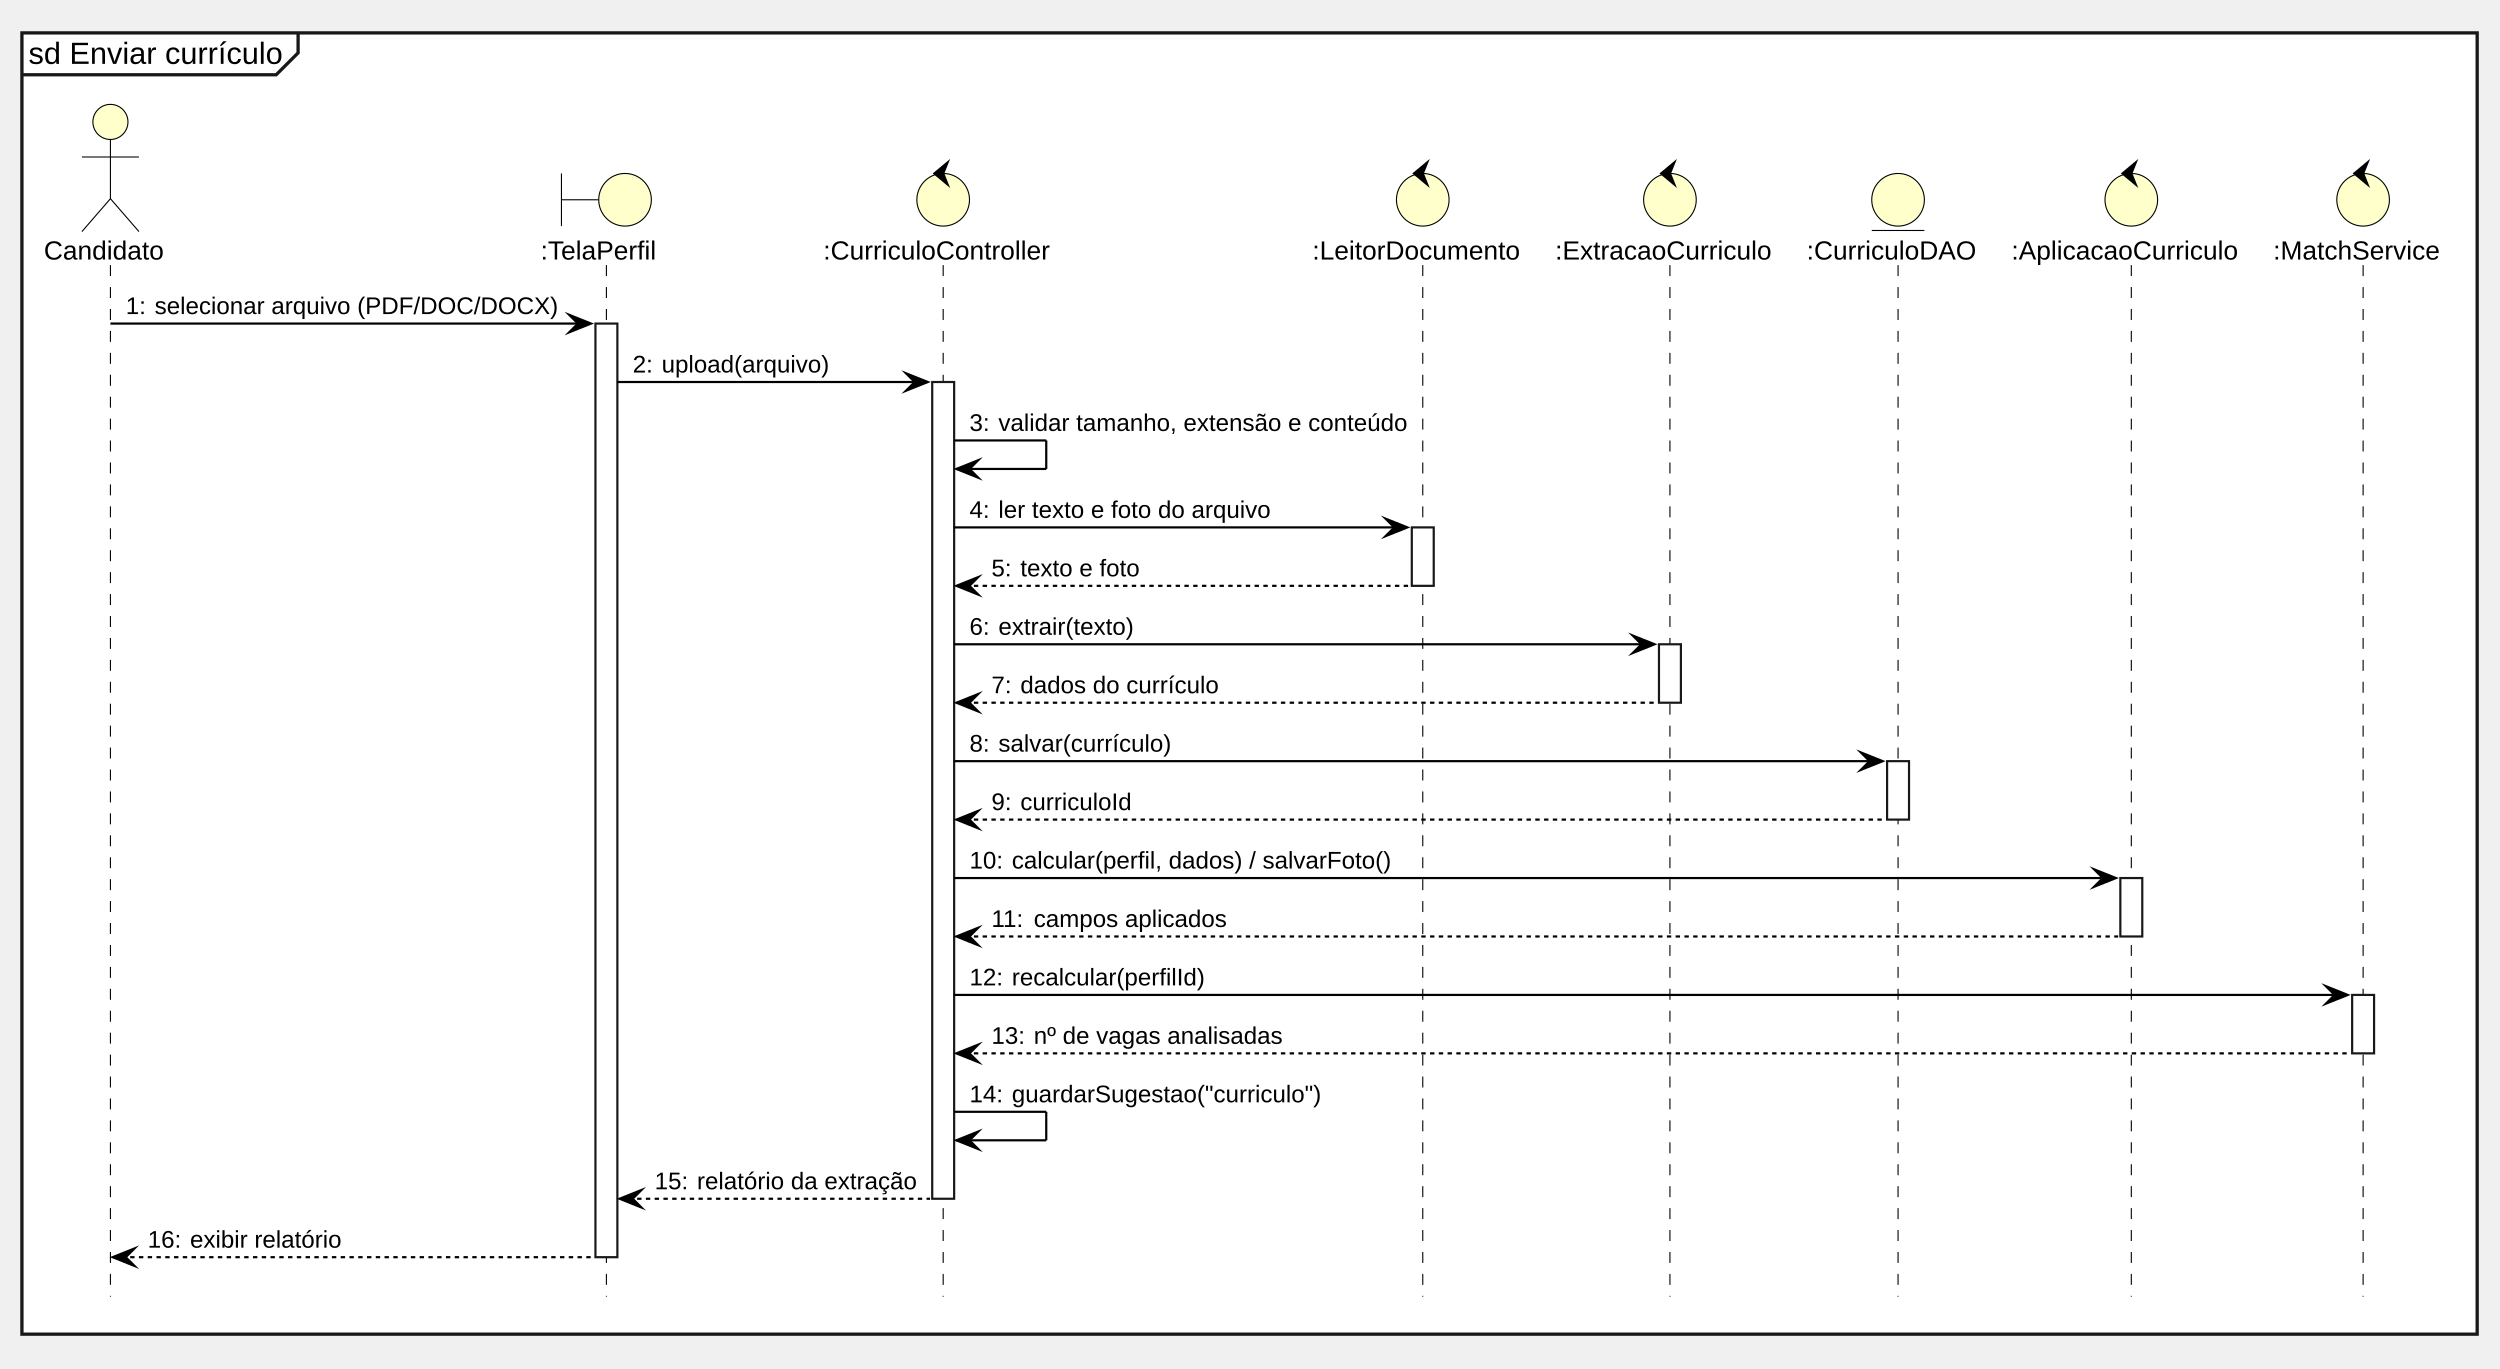
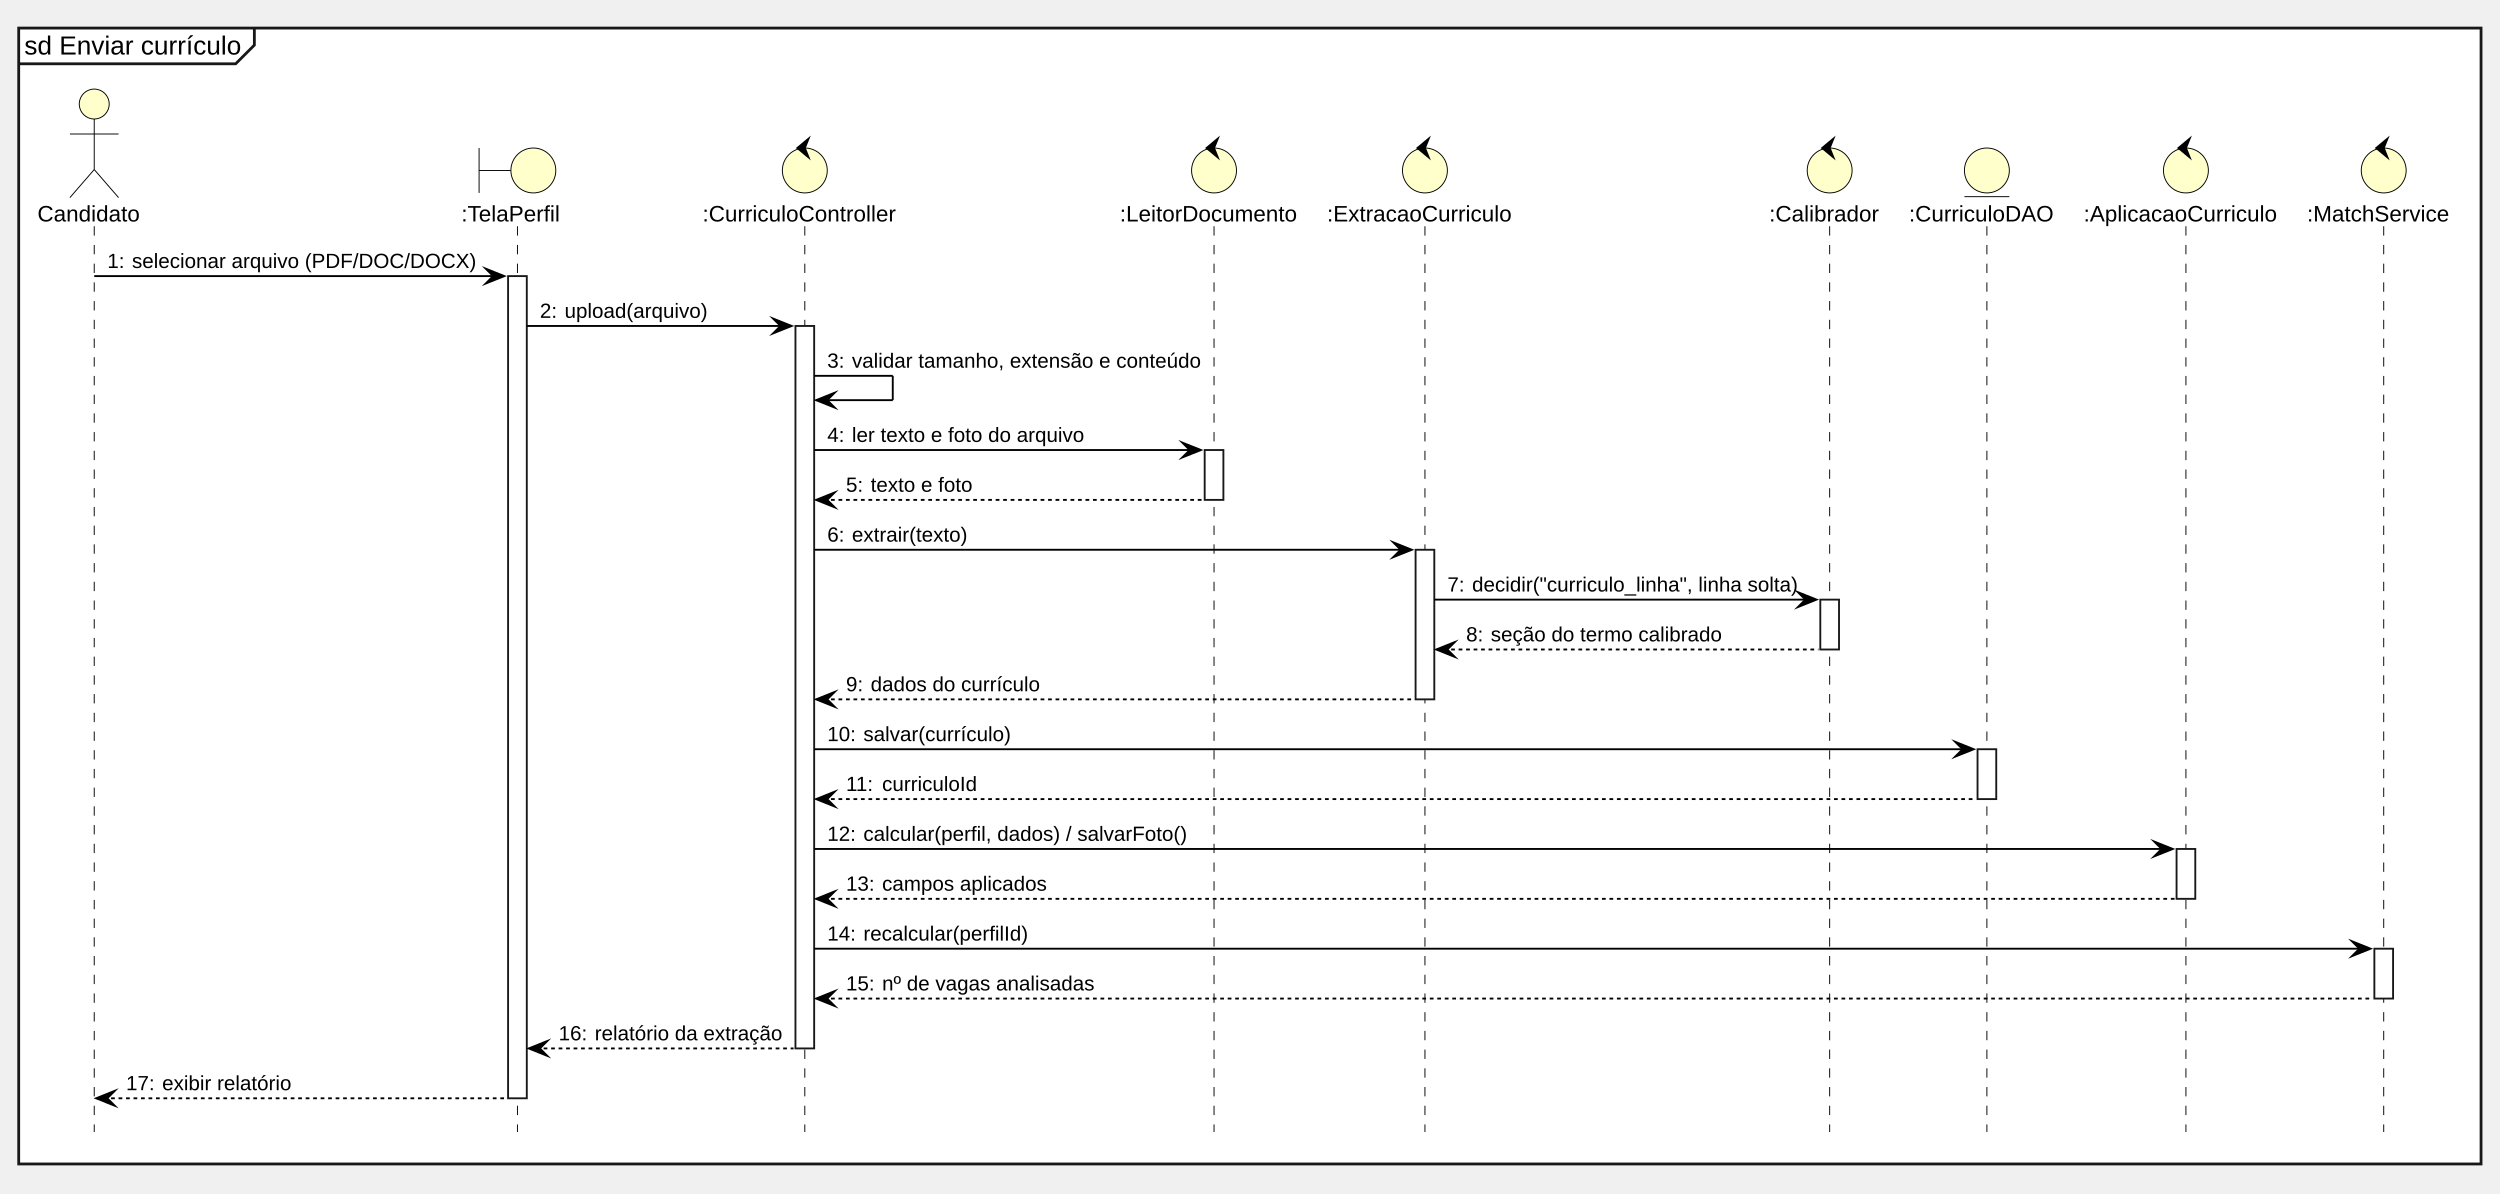
- <svg xmlns="http://www.w3.org/2000/svg" version="1.1" data-diagram-type="SEQUENCE" style="width:1140px;height:624px;background:#FFFFFF;" width="1140px" height="624px" viewBox="0 0 1140 624" zoomAndPan="magnify" preserveAspectRatio="none" contentStyleType="text/css">
+ <svg xmlns="http://www.w3.org/2000/svg" version="1.1" data-diagram-type="SEQUENCE" style="width:1336px;height:638px;background:#FFFFFF;" width="1336px" height="638px" viewBox="0 0 1336 638" zoomAndPan="magnify" preserveAspectRatio="none" contentStyleType="text/css">
  <defs />
  <g font-family="sans-serif" lengthAdjust="spacing">
-     <rect x="10" y="15" width="1119.592" height="593.379" fill="#FFF" style="stroke:#181818;stroke-width:1.5;" />
+     <rect x="10" y="15" width="1315.872" height="607.028" fill="#FFF" style="stroke:#181818;stroke-width:1.5;" />
    <path d="M135.931,15 L135.931,24.099 L125.931,34.099 L10,34.099" style="stroke:#181818;stroke-width:1.5;" fill="none" />
    <text x="13" y="29.132" fill="#000" font-size="14" textLength="115.931" font-family="Arial">sd Enviar currículo</text>
    <g>
-       <rect x="46.854" y="120.897" width="8" height="470.383" fill="#000" fill-opacity="0" />
-       <line x1="50.354" y1="120.897" x2="50.354" y2="591.28" style="stroke:#000;stroke-width:0.5;stroke-dasharray:5,5;" />
+       <rect x="46.854" y="120.897" width="8" height="484.032" fill="#000" fill-opacity="0" />
+       <line x1="50.354" y1="120.897" x2="50.354" y2="604.929" style="stroke:#000;stroke-width:0.5;stroke-dasharray:5,5;" />
    </g>
    <g>
-       <rect x="273.021" y="120.897" width="8" height="470.383" fill="#000" fill-opacity="0" />
-       <line x1="276.521" y1="120.897" x2="276.521" y2="591.28" style="stroke:#000;stroke-width:0.5;stroke-dasharray:5,5;" />
+       <rect x="273.021" y="120.897" width="8" height="484.032" fill="#000" fill-opacity="0" />
+       <line x1="276.521" y1="120.897" x2="276.521" y2="604.929" style="stroke:#000;stroke-width:0.5;stroke-dasharray:5,5;" />
    </g>
    <g>
-       <rect x="271.521" y="147.546" width="10" height="425.734" fill="#FFF" style="stroke:#181818;stroke-width:1;" />
+       <rect x="271.521" y="147.546" width="10" height="439.383" fill="#FFF" style="stroke:#181818;stroke-width:1;" />
    </g>
    <g>
-       <rect x="426.59" y="120.897" width="8" height="470.383" fill="#000" fill-opacity="0" />
-       <line x1="430.09" y1="120.897" x2="430.09" y2="591.28" style="stroke:#000;stroke-width:0.5;stroke-dasharray:5,5;" />
+       <rect x="426.59" y="120.897" width="8" height="484.032" fill="#000" fill-opacity="0" />
+       <line x1="430.09" y1="120.897" x2="430.09" y2="604.929" style="stroke:#000;stroke-width:0.5;stroke-dasharray:5,5;" />
    </g>
    <g>
-       <rect x="425.09" y="174.195" width="10" height="372.436" fill="#FFF" style="stroke:#181818;stroke-width:1;" />
+       <rect x="425.09" y="174.195" width="10" height="386.085" fill="#FFF" style="stroke:#181818;stroke-width:1;" />
    </g>
    <g>
-       <rect x="645.281" y="120.897" width="8" height="470.383" fill="#000" fill-opacity="0" />
-       <line x1="648.781" y1="120.897" x2="648.781" y2="591.28" style="stroke:#000;stroke-width:0.5;stroke-dasharray:5,5;" />
+       <rect x="645.281" y="120.897" width="8" height="484.032" fill="#000" fill-opacity="0" />
+       <line x1="648.781" y1="120.897" x2="648.781" y2="604.929" style="stroke:#000;stroke-width:0.5;stroke-dasharray:5,5;" />
    </g>
    <g>
      <rect x="643.781" y="240.493" width="10" height="26.649" fill="#FFF" style="stroke:#181818;stroke-width:1;" />
    </g>
    <g>
-       <rect x="757.99" y="120.897" width="8" height="470.383" fill="#000" fill-opacity="0" />
-       <line x1="761.49" y1="120.897" x2="761.49" y2="591.28" style="stroke:#000;stroke-width:0.5;stroke-dasharray:5,5;" />
+       <rect x="757.99" y="120.897" width="8" height="484.032" fill="#000" fill-opacity="0" />
+       <line x1="761.49" y1="120.897" x2="761.49" y2="604.929" style="stroke:#000;stroke-width:0.5;stroke-dasharray:5,5;" />
    </g>
    <g>
-       <rect x="756.49" y="293.791" width="10" height="26.649" fill="#FFF" style="stroke:#181818;stroke-width:1;" />
+       <rect x="756.49" y="293.791" width="10" height="79.947" fill="#FFF" style="stroke:#181818;stroke-width:1;" />
    </g>
    <g>
-       <rect x="862.015" y="120.897" width="8" height="470.383" fill="#000" fill-opacity="0" />
-       <line x1="865.515" y1="120.897" x2="865.515" y2="591.28" style="stroke:#000;stroke-width:0.5;stroke-dasharray:5,5;" />
+       <rect x="974.273" y="120.897" width="8" height="484.032" fill="#000" fill-opacity="0" />
+       <line x1="977.773" y1="120.897" x2="977.773" y2="604.929" style="stroke:#000;stroke-width:0.5;stroke-dasharray:5,5;" />
    </g>
    <g>
-       <rect x="860.515" y="347.089" width="10" height="26.649" fill="#FFF" style="stroke:#181818;stroke-width:1;" />
+       <rect x="972.773" y="320.44" width="10" height="26.649" fill="#FFF" style="stroke:#181818;stroke-width:1;" />
    </g>
    <g>
-       <rect x="968.378" y="120.897" width="8" height="470.383" fill="#000" fill-opacity="0" />
-       <line x1="971.878" y1="120.897" x2="971.878" y2="591.28" style="stroke:#000;stroke-width:0.5;stroke-dasharray:5,5;" />
+       <rect x="1058.294" y="120.897" width="8" height="484.032" fill="#000" fill-opacity="0" />
+       <line x1="1061.794" y1="120.897" x2="1061.794" y2="604.929" style="stroke:#000;stroke-width:0.5;stroke-dasharray:5,5;" />
    </g>
    <g>
-       <rect x="966.878" y="400.387" width="10" height="26.649" fill="#FFF" style="stroke:#181818;stroke-width:1;" />
+       <rect x="1056.794" y="400.387" width="10" height="26.649" fill="#FFF" style="stroke:#181818;stroke-width:1;" />
    </g>
    <g>
-       <rect x="1074.08" y="120.897" width="8" height="470.383" fill="#000" fill-opacity="0" />
-       <line x1="1077.58" y1="120.897" x2="1077.58" y2="591.28" style="stroke:#000;stroke-width:0.5;stroke-dasharray:5,5;" />
+       <rect x="1164.658" y="120.897" width="8" height="484.032" fill="#000" fill-opacity="0" />
+       <line x1="1168.158" y1="120.897" x2="1168.158" y2="604.929" style="stroke:#000;stroke-width:0.5;stroke-dasharray:5,5;" />
    </g>
    <g>
-       <rect x="1072.58" y="453.685" width="10" height="26.649" fill="#FFF" style="stroke:#181818;stroke-width:1;" />
+       <rect x="1163.158" y="453.685" width="10" height="26.649" fill="#FFF" style="stroke:#181818;stroke-width:1;" />
+     </g>
+     <g>
+       <rect x="1270.359" y="120.897" width="8" height="484.032" fill="#000" fill-opacity="0" />
+       <line x1="1273.859" y1="120.897" x2="1273.859" y2="604.929" style="stroke:#000;stroke-width:0.5;stroke-dasharray:5,5;" />
+     </g>
+     <g>
+       <rect x="1268.859" y="506.982" width="10" height="26.649" fill="#FFF" style="stroke:#181818;stroke-width:1;" />
    </g>
    <text x="20" y="118.354" fill="#000" font-size="12" textLength="54.709" font-family="Arial">Candidato</text>
    <ellipse cx="50.354" cy="55.599" rx="8" ry="8" fill="#FFC" style="stroke:#000;stroke-width:0.5;" />
    <path d="M50.354,63.599 L50.354,90.599 M37.354,71.599 L63.354,71.599 M50.354,90.599 L37.354,105.599 M50.354,90.599 L63.354,105.599" style="stroke:#000;stroke-width:0.5;" fill="none" />
    <text x="246.512" y="118.354" fill="#000" font-size="12" textLength="54.018" font-family="Arial">:TelaPerfil</text>
    <path d="M256.021,79.099 L256.021,103.099 M256.021,91.099 L273.021,91.099" style="stroke:#000;stroke-width:0.5;" fill="none" />
    <ellipse cx="285.021" cy="91.099" rx="12" ry="12" fill="#FFC" style="stroke:#000;stroke-width:0.5;" />
    <text x="375.408" y="118.354" fill="#000" font-size="12" textLength="103.365" font-family="Arial">:CurriculoController</text>
    <ellipse cx="430.09" cy="91.099" rx="12" ry="12" fill="#FFC" style="stroke:#000;stroke-width:0.5;" />
    <polygon points="426.09,79.099,432.09,74.099,430.09,79.099,432.09,84.099,426.09,79.099" fill="#000" style="stroke:#000;stroke-width:1;stroke-linejoin:miter;stroke-miterlimit:10;" />
    <text x="598.422" y="118.354" fill="#000" font-size="12" textLength="94.717" font-family="Arial">:LeitorDocumento</text>
    <ellipse cx="648.781" cy="91.099" rx="12" ry="12" fill="#FFC" style="stroke:#000;stroke-width:0.5;" />
    <polygon points="644.781,79.099,650.781,74.099,648.781,79.099,650.781,84.099,644.781,79.099" fill="#000" style="stroke:#000;stroke-width:1;stroke-linejoin:miter;stroke-miterlimit:10;" />
    <text x="709.139" y="118.354" fill="#000" font-size="12" textLength="98.701" font-family="Arial">:ExtracaoCurriculo</text>
    <ellipse cx="761.49" cy="91.099" rx="12" ry="12" fill="#FFC" style="stroke:#000;stroke-width:0.5;" />
    <polygon points="757.49,79.099,763.49,74.099,761.49,79.099,763.49,84.099,757.49,79.099" fill="#000" style="stroke:#000;stroke-width:1;stroke-linejoin:miter;stroke-miterlimit:10;" />
-     <text x="823.84" y="118.354" fill="#000" font-size="12" textLength="77.35" font-family="Arial">:CurriculoDAO</text>
-     <ellipse cx="865.515" cy="91.099" rx="12" ry="12" fill="#FFC" style="stroke:#000;stroke-width:0.5;" />
-     <line x1="853.515" y1="105.099" x2="877.515" y2="105.099" style="stroke:#000;stroke-width:0.5;" />
-     <text x="917.19" y="118.354" fill="#000" font-size="12" textLength="103.377" font-family="Arial">:AplicacaoCurriculo</text>
-     <ellipse cx="971.878" cy="91.099" rx="12" ry="12" fill="#FFC" style="stroke:#000;stroke-width:0.5;" />
-     <polygon points="967.878,79.099,973.878,74.099,971.878,79.099,973.878,84.099,967.878,79.099" fill="#000" style="stroke:#000;stroke-width:1;stroke-linejoin:miter;stroke-miterlimit:10;" />
-     <text x="1036.567" y="118.354" fill="#000" font-size="12" textLength="76.025" font-family="Arial">:MatchService</text>
-     <ellipse cx="1077.58" cy="91.099" rx="12" ry="12" fill="#FFC" style="stroke:#000;stroke-width:0.5;" />
-     <polygon points="1073.58,79.099,1079.58,74.099,1077.58,79.099,1079.58,84.099,1073.58,79.099" fill="#000" style="stroke:#000;stroke-width:1;stroke-linejoin:miter;stroke-miterlimit:10;" />
+     <text x="945.426" y="118.354" fill="#000" font-size="12" textLength="58.693" font-family="Arial">:Calibrador</text>
+     <ellipse cx="977.773" cy="91.099" rx="12" ry="12" fill="#FFC" style="stroke:#000;stroke-width:0.5;" />
+     <polygon points="973.773,79.099,979.773,74.099,977.773,79.099,979.773,84.099,973.773,79.099" fill="#000" style="stroke:#000;stroke-width:1;stroke-linejoin:miter;stroke-miterlimit:10;" />
+     <text x="1020.12" y="118.354" fill="#000" font-size="12" textLength="77.35" font-family="Arial">:CurriculoDAO</text>
+     <ellipse cx="1061.794" cy="91.099" rx="12" ry="12" fill="#FFC" style="stroke:#000;stroke-width:0.5;" />
+     <line x1="1049.794" y1="105.099" x2="1073.794" y2="105.099" style="stroke:#000;stroke-width:0.5;" />
+     <text x="1113.469" y="118.354" fill="#000" font-size="12" textLength="103.377" font-family="Arial">:AplicacaoCurriculo</text>
+     <ellipse cx="1168.158" cy="91.099" rx="12" ry="12" fill="#FFC" style="stroke:#000;stroke-width:0.5;" />
+     <polygon points="1164.158,79.099,1170.158,74.099,1168.158,79.099,1170.158,84.099,1164.158,79.099" fill="#000" style="stroke:#000;stroke-width:1;stroke-linejoin:miter;stroke-miterlimit:10;" />
+     <text x="1232.846" y="118.354" fill="#000" font-size="12" textLength="76.025" font-family="Arial">:MatchService</text>
+     <ellipse cx="1273.859" cy="91.099" rx="12" ry="12" fill="#FFC" style="stroke:#000;stroke-width:0.5;" />
+     <polygon points="1269.859,79.099,1275.859,74.099,1273.859,79.099,1275.859,84.099,1269.859,79.099" fill="#000" style="stroke:#000;stroke-width:1;stroke-linejoin:miter;stroke-miterlimit:10;" />
    <polygon points="259.521,143.546,269.521,147.546,259.521,151.546,263.521,147.546" fill="#000" style="stroke:#000;stroke-width:1;stroke-linejoin:miter;stroke-miterlimit:10;" />
    <line x1="50.354" y1="147.546" x2="265.521" y2="147.546" style="stroke:#000;stroke-width:1;" />
    <text x="57.354" y="143.215" fill="#000" font-size="11" textLength="9.174" font-family="Arial">1:</text>
    <text x="70.528" y="143.215" fill="#000" font-size="11" textLength="183.992" font-family="Arial">selecionar arquivo (PDF/DOC/DOCX)</text>
    <polygon points="413.09,170.195,423.09,174.195,413.09,178.195,417.09,174.195" fill="#000" style="stroke:#000;stroke-width:1;stroke-linejoin:miter;stroke-miterlimit:10;" />
    <line x1="281.521" y1="174.195" x2="419.09" y2="174.195" style="stroke:#000;stroke-width:1;" />
    <text x="288.521" y="169.864" fill="#000" font-size="11" textLength="9.174" font-family="Arial">2:</text>
    <text x="301.694" y="169.864" fill="#000" font-size="11" textLength="76.436" font-family="Arial">upload(arquivo)</text>
    <line x1="435.09" y1="200.844" x2="477.09" y2="200.844" style="stroke:#000;stroke-width:1;" />
    <line x1="477.09" y1="200.844" x2="477.09" y2="213.844" style="stroke:#000;stroke-width:1;" />
    <line x1="436.09" y1="213.844" x2="477.09" y2="213.844" style="stroke:#000;stroke-width:1;" />
    <polygon points="446.09,209.844,436.09,213.844,446.09,217.844,442.09,213.844" fill="#000" style="stroke:#000;stroke-width:1;stroke-linejoin:miter;stroke-miterlimit:10;" />
    <text x="442.09" y="196.513" fill="#000" font-size="11" textLength="9.174" font-family="Arial">3:</text>
    <text x="455.264" y="196.513" fill="#000" font-size="11" textLength="186.517" font-family="Arial">validar tamanho, extensão e conteúdo</text>
    <polygon points="631.781,236.493,641.781,240.493,631.781,244.493,635.781,240.493" fill="#000" style="stroke:#000;stroke-width:1;stroke-linejoin:miter;stroke-miterlimit:10;" />
    <line x1="435.09" y1="240.493" x2="637.781" y2="240.493" style="stroke:#000;stroke-width:1;" />
    <text x="442.09" y="236.162" fill="#000" font-size="11" textLength="9.174" font-family="Arial">4:</text>
    <text x="455.264" y="236.162" fill="#000" font-size="11" textLength="124.131" font-family="Arial">ler texto e foto do arquivo</text>
    <polygon points="446.09,263.142,436.09,267.142,446.09,271.142,442.09,267.142" fill="#000" style="stroke:#000;stroke-width:1;stroke-linejoin:miter;stroke-miterlimit:10;" />
    <line x1="440.09" y1="267.142" x2="642.781" y2="267.142" style="stroke:#000;stroke-width:1;stroke-dasharray:2,2;" />
    <text x="452.09" y="262.811" fill="#000" font-size="11" textLength="9.174" font-family="Arial">5:</text>
    <text x="465.264" y="262.811" fill="#000" font-size="11" textLength="54.425" font-family="Arial">texto e foto</text>
    <polygon points="744.49,289.791,754.49,293.791,744.49,297.791,748.49,293.791" fill="#000" style="stroke:#000;stroke-width:1;stroke-linejoin:miter;stroke-miterlimit:10;" />
    <line x1="435.09" y1="293.791" x2="750.49" y2="293.791" style="stroke:#000;stroke-width:1;" />
    <text x="442.09" y="289.46" fill="#000" font-size="11" textLength="9.174" font-family="Arial">6:</text>
    <text x="455.264" y="289.46" fill="#000" font-size="11" textLength="61.735" font-family="Arial">extrair(texto)</text>
-     <polygon points="446.09,316.44,436.09,320.44,446.09,324.44,442.09,320.44" fill="#000" style="stroke:#000;stroke-width:1;stroke-linejoin:miter;stroke-miterlimit:10;" />
-     <line x1="440.09" y1="320.44" x2="755.49" y2="320.44" style="stroke:#000;stroke-width:1;stroke-dasharray:2,2;" />
-     <text x="452.09" y="316.109" fill="#000" font-size="11" textLength="9.174" font-family="Arial">7:</text>
-     <text x="465.264" y="316.109" fill="#000" font-size="11" textLength="90.498" font-family="Arial">dados do currículo</text>
-     <polygon points="848.515,343.089,858.515,347.089,848.515,351.089,852.515,347.089" fill="#000" style="stroke:#000;stroke-width:1;stroke-linejoin:miter;stroke-miterlimit:10;" />
-     <line x1="435.09" y1="347.089" x2="854.515" y2="347.089" style="stroke:#000;stroke-width:1;" />
-     <text x="442.09" y="342.758" fill="#000" font-size="11" textLength="9.174" font-family="Arial">8:</text>
-     <text x="455.264" y="342.758" fill="#000" font-size="11" textLength="78.848" font-family="Arial">salvar(currículo)</text>
+     <polygon points="960.773,316.44,970.773,320.44,960.773,324.44,964.773,320.44" fill="#000" style="stroke:#000;stroke-width:1;stroke-linejoin:miter;stroke-miterlimit:10;" />
+     <line x1="766.49" y1="320.44" x2="966.773" y2="320.44" style="stroke:#000;stroke-width:1;" />
+     <text x="773.49" y="316.109" fill="#000" font-size="11" textLength="9.174" font-family="Arial">7:</text>
+     <text x="786.664" y="316.109" fill="#000" font-size="11" textLength="174.109" font-family="Arial">decidir("curriculo_linha", linha solta)</text>
+     <polygon points="777.49,343.089,767.49,347.089,777.49,351.089,773.49,347.089" fill="#000" style="stroke:#000;stroke-width:1;stroke-linejoin:miter;stroke-miterlimit:10;" />
+     <line x1="771.49" y1="347.089" x2="971.773" y2="347.089" style="stroke:#000;stroke-width:1;stroke-dasharray:2,2;" />
+     <text x="783.49" y="342.758" fill="#000" font-size="11" textLength="9.174" font-family="Arial">8:</text>
+     <text x="796.664" y="342.758" fill="#000" font-size="11" textLength="123.514" font-family="Arial">seção do termo calibrado</text>
    <polygon points="446.09,369.738,436.09,373.738,446.09,377.738,442.09,373.738" fill="#000" style="stroke:#000;stroke-width:1;stroke-linejoin:miter;stroke-miterlimit:10;" />
-     <line x1="440.09" y1="373.738" x2="859.515" y2="373.738" style="stroke:#000;stroke-width:1;stroke-dasharray:2,2;" />
+     <line x1="440.09" y1="373.738" x2="755.49" y2="373.738" style="stroke:#000;stroke-width:1;stroke-dasharray:2,2;" />
    <text x="452.09" y="369.407" fill="#000" font-size="11" textLength="9.174" font-family="Arial">9:</text>
-     <text x="465.264" y="369.407" fill="#000" font-size="11" textLength="50.741" font-family="Arial">curriculoId</text>
-     <polygon points="954.878,396.387,964.878,400.387,954.878,404.387,958.878,400.387" fill="#000" style="stroke:#000;stroke-width:1;stroke-linejoin:miter;stroke-miterlimit:10;" />
-     <line x1="435.09" y1="400.387" x2="960.878" y2="400.387" style="stroke:#000;stroke-width:1;" />
+     <text x="465.264" y="369.407" fill="#000" font-size="11" textLength="90.498" font-family="Arial">dados do currículo</text>
+     <polygon points="1044.794,396.387,1054.794,400.387,1044.794,404.387,1048.794,400.387" fill="#000" style="stroke:#000;stroke-width:1;stroke-linejoin:miter;stroke-miterlimit:10;" />
+     <line x1="435.09" y1="400.387" x2="1050.794" y2="400.387" style="stroke:#000;stroke-width:1;" />
    <text x="442.09" y="396.056" fill="#000" font-size="11" textLength="15.292" font-family="Arial">10:</text>
-     <text x="461.382" y="396.056" fill="#000" font-size="11" textLength="173.003" font-family="Arial">calcular(perfil, dados) / salvarFoto()</text>
+     <text x="461.382" y="396.056" fill="#000" font-size="11" textLength="78.848" font-family="Arial">salvar(currículo)</text>
    <polygon points="446.09,423.036,436.09,427.036,446.09,431.036,442.09,427.036" fill="#000" style="stroke:#000;stroke-width:1;stroke-linejoin:miter;stroke-miterlimit:10;" />
-     <line x1="440.09" y1="427.036" x2="965.878" y2="427.036" style="stroke:#000;stroke-width:1;stroke-dasharray:2,2;" />
+     <line x1="440.09" y1="427.036" x2="1055.794" y2="427.036" style="stroke:#000;stroke-width:1;stroke-dasharray:2,2;" />
    <text x="452.09" y="422.705" fill="#000" font-size="11" textLength="15.292" font-family="Arial">11:</text>
-     <text x="471.382" y="422.705" fill="#000" font-size="11" textLength="88.048" font-family="Arial">campos aplicados</text>
-     <polygon points="1060.58,449.685,1070.58,453.685,1060.58,457.685,1064.58,453.685" fill="#000" style="stroke:#000;stroke-width:1;stroke-linejoin:miter;stroke-miterlimit:10;" />
-     <line x1="435.09" y1="453.685" x2="1066.58" y2="453.685" style="stroke:#000;stroke-width:1;" />
+     <text x="471.382" y="422.705" fill="#000" font-size="11" textLength="50.741" font-family="Arial">curriculoId</text>
+     <polygon points="1151.158,449.685,1161.158,453.685,1151.158,457.685,1155.158,453.685" fill="#000" style="stroke:#000;stroke-width:1;stroke-linejoin:miter;stroke-miterlimit:10;" />
+     <line x1="435.09" y1="453.685" x2="1157.158" y2="453.685" style="stroke:#000;stroke-width:1;" />
    <text x="442.09" y="449.354" fill="#000" font-size="11" textLength="15.292" font-family="Arial">12:</text>
-     <text x="461.382" y="449.354" fill="#000" font-size="11" textLength="88.027" font-family="Arial">recalcular(perfilId)</text>
+     <text x="461.382" y="449.354" fill="#000" font-size="11" textLength="173.003" font-family="Arial">calcular(perfil, dados) / salvarFoto()</text>
    <polygon points="446.09,476.333,436.09,480.333,446.09,484.333,442.09,480.333" fill="#000" style="stroke:#000;stroke-width:1;stroke-linejoin:miter;stroke-miterlimit:10;" />
-     <line x1="440.09" y1="480.333" x2="1071.58" y2="480.333" style="stroke:#000;stroke-width:1;stroke-dasharray:2,2;" />
+     <line x1="440.09" y1="480.333" x2="1162.158" y2="480.333" style="stroke:#000;stroke-width:1;stroke-dasharray:2,2;" />
    <text x="452.09" y="476.002" fill="#000" font-size="11" textLength="15.292" font-family="Arial">13:</text>
-     <text x="471.382" y="476.002" fill="#000" font-size="11" textLength="113.486" font-family="Arial">nº de vagas analisadas</text>
-     <line x1="435.09" y1="506.982" x2="477.09" y2="506.982" style="stroke:#000;stroke-width:1;" />
-     <line x1="477.09" y1="506.982" x2="477.09" y2="519.982" style="stroke:#000;stroke-width:1;" />
-     <line x1="436.09" y1="519.982" x2="477.09" y2="519.982" style="stroke:#000;stroke-width:1;" />
-     <polygon points="446.09,515.982,436.09,519.982,446.09,523.982,442.09,519.982" fill="#000" style="stroke:#000;stroke-width:1;stroke-linejoin:miter;stroke-miterlimit:10;" />
+     <text x="471.382" y="476.002" fill="#000" font-size="11" textLength="88.048" font-family="Arial">campos aplicados</text>
+     <polygon points="1256.859,502.982,1266.859,506.982,1256.859,510.982,1260.859,506.982" fill="#000" style="stroke:#000;stroke-width:1;stroke-linejoin:miter;stroke-miterlimit:10;" />
+     <line x1="435.09" y1="506.982" x2="1262.859" y2="506.982" style="stroke:#000;stroke-width:1;" />
    <text x="442.09" y="502.651" fill="#000" font-size="11" textLength="15.292" font-family="Arial">14:</text>
-     <text x="461.382" y="502.651" fill="#000" font-size="11" textLength="141.099" font-family="Arial">guardarSugestao("curriculo")</text>
-     <polygon points="292.521,542.631,282.521,546.631,292.521,550.631,288.521,546.631" fill="#000" style="stroke:#000;stroke-width:1;stroke-linejoin:miter;stroke-miterlimit:10;" />
-     <line x1="286.521" y1="546.631" x2="424.09" y2="546.631" style="stroke:#000;stroke-width:1;stroke-dasharray:2,2;" />
-     <text x="298.521" y="542.3" fill="#000" font-size="11" textLength="15.292" font-family="Arial">15:</text>
-     <text x="317.812" y="542.3" fill="#000" font-size="11" textLength="100.278" font-family="Arial">relatório da extração</text>
-     <polygon points="61.354,569.28,51.354,573.28,61.354,577.28,57.354,573.28" fill="#000" style="stroke:#000;stroke-width:1;stroke-linejoin:miter;stroke-miterlimit:10;" />
-     <line x1="55.354" y1="573.28" x2="270.521" y2="573.28" style="stroke:#000;stroke-width:1;stroke-dasharray:2,2;" />
-     <text x="67.354" y="568.949" fill="#000" font-size="11" textLength="15.292" font-family="Arial">16:</text>
-     <text x="86.646" y="568.949" fill="#000" font-size="11" textLength="69.083" font-family="Arial">exibir relatório</text>
+     <text x="461.382" y="502.651" fill="#000" font-size="11" textLength="88.027" font-family="Arial">recalcular(perfilId)</text>
+     <polygon points="446.09,529.631,436.09,533.631,446.09,537.631,442.09,533.631" fill="#000" style="stroke:#000;stroke-width:1;stroke-linejoin:miter;stroke-miterlimit:10;" />
+     <line x1="440.09" y1="533.631" x2="1267.859" y2="533.631" style="stroke:#000;stroke-width:1;stroke-dasharray:2,2;" />
+     <text x="452.09" y="529.3" fill="#000" font-size="11" textLength="15.292" font-family="Arial">15:</text>
+     <text x="471.382" y="529.3" fill="#000" font-size="11" textLength="113.486" font-family="Arial">nº de vagas analisadas</text>
+     <polygon points="292.521,556.28,282.521,560.28,292.521,564.28,288.521,560.28" fill="#000" style="stroke:#000;stroke-width:1;stroke-linejoin:miter;stroke-miterlimit:10;" />
+     <line x1="286.521" y1="560.28" x2="424.09" y2="560.28" style="stroke:#000;stroke-width:1;stroke-dasharray:2,2;" />
+     <text x="298.521" y="555.949" fill="#000" font-size="11" textLength="15.292" font-family="Arial">16:</text>
+     <text x="317.812" y="555.949" fill="#000" font-size="11" textLength="100.278" font-family="Arial">relatório da extração</text>
+     <polygon points="61.354,582.929,51.354,586.929,61.354,590.929,57.354,586.929" fill="#000" style="stroke:#000;stroke-width:1;stroke-linejoin:miter;stroke-miterlimit:10;" />
+     <line x1="55.354" y1="586.929" x2="270.521" y2="586.929" style="stroke:#000;stroke-width:1;stroke-dasharray:2,2;" />
+     <text x="67.354" y="582.598" fill="#000" font-size="11" textLength="15.292" font-family="Arial">17:</text>
+     <text x="86.646" y="582.598" fill="#000" font-size="11" textLength="69.083" font-family="Arial">exibir relatório</text>
  </g>
</svg>
